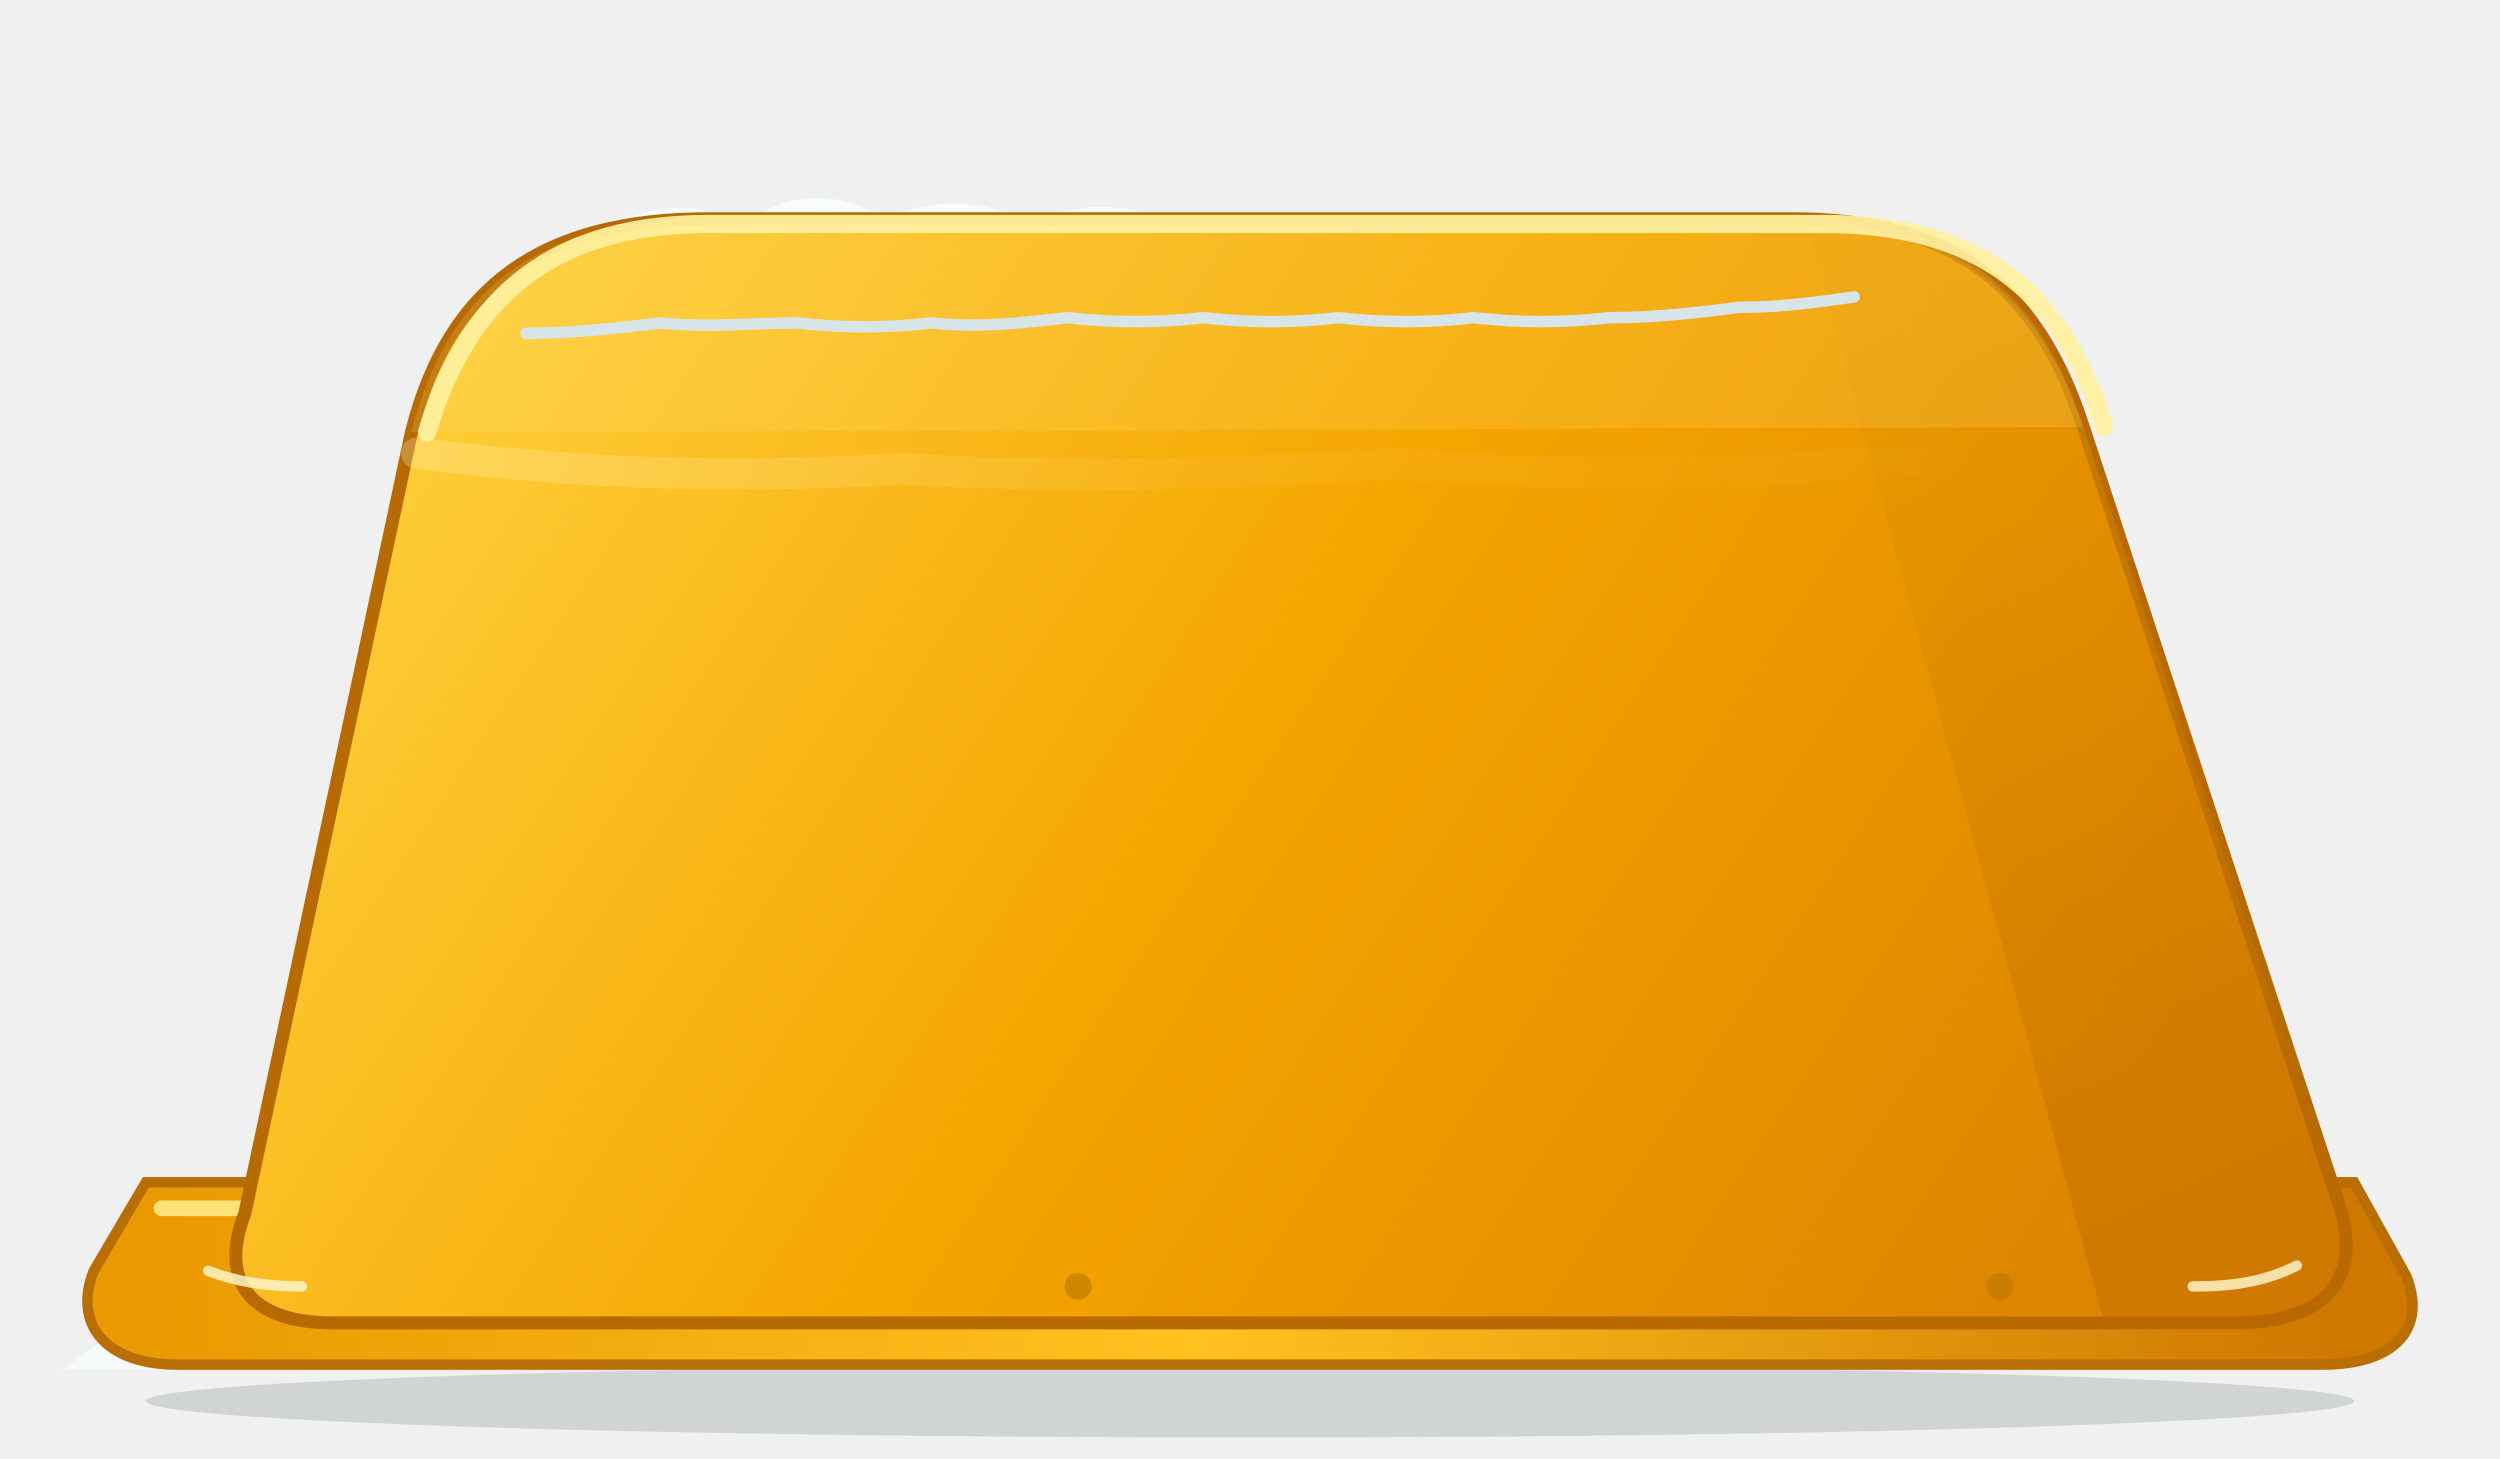
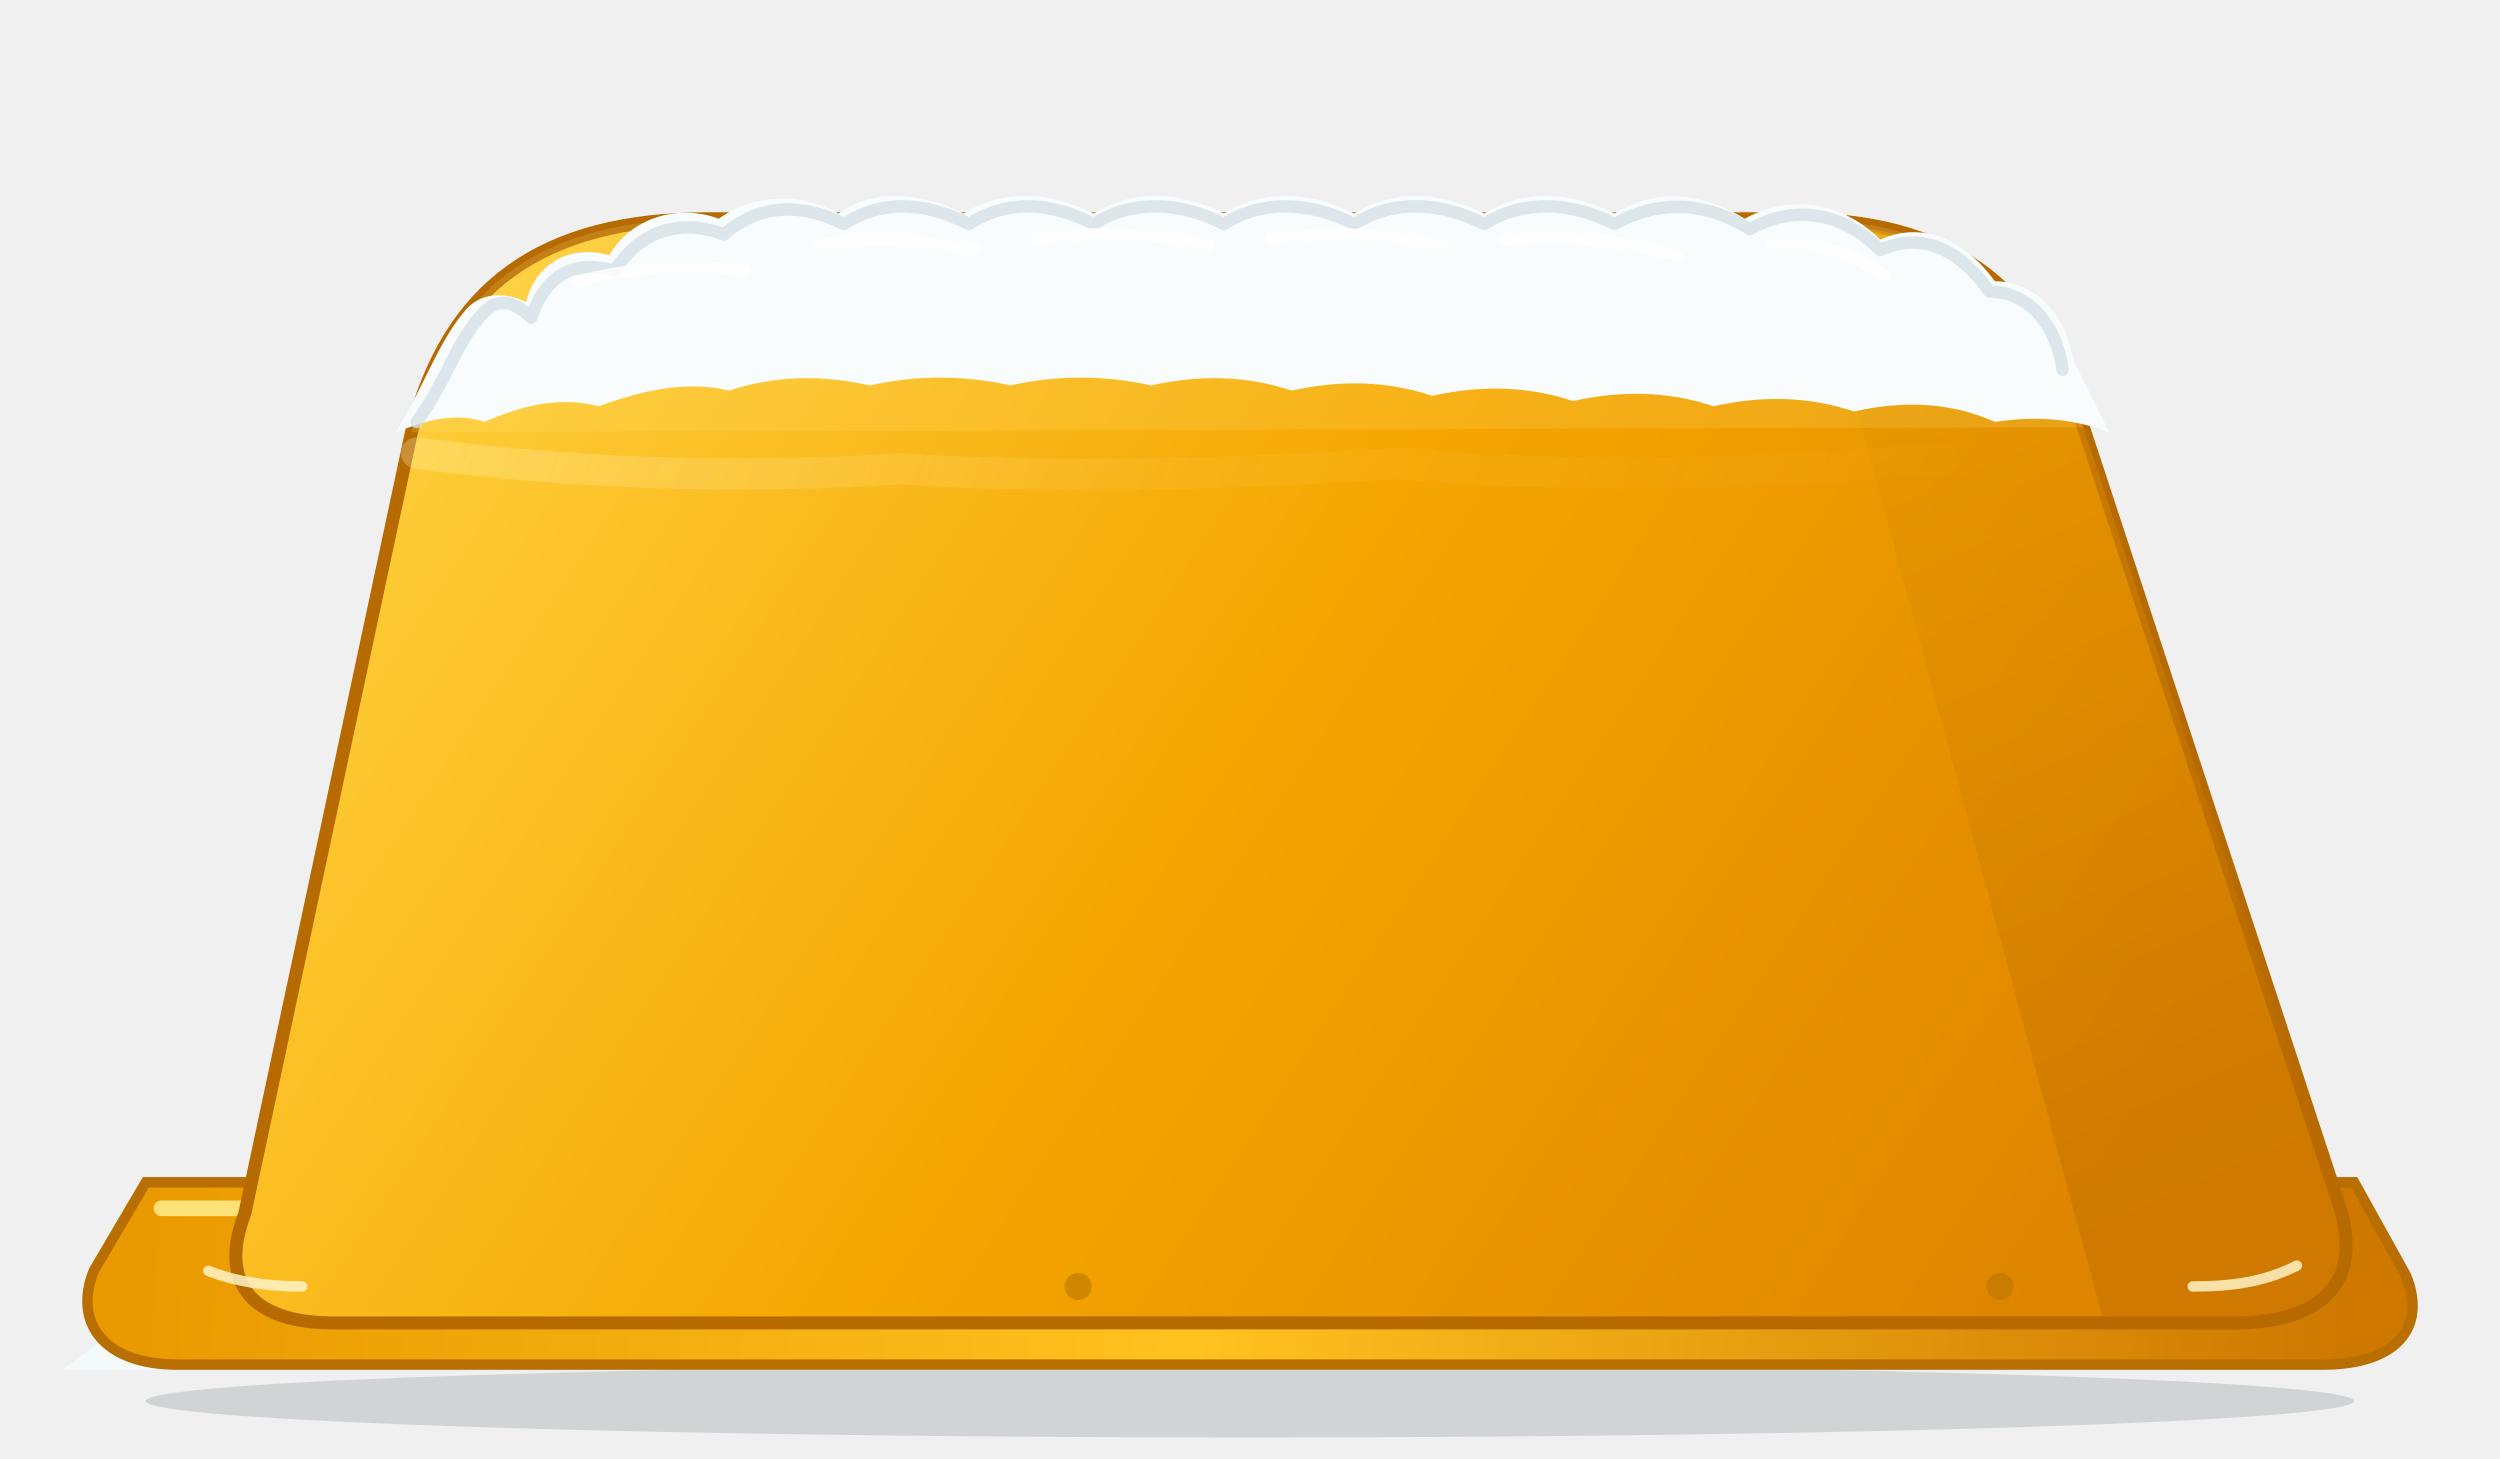
<svg xmlns="http://www.w3.org/2000/svg" viewBox="0 0 480 280" fill="none" shape-rendering="geometricPrecision">
  <defs>
    <linearGradient id="shell" x1="74" y1="47" x2="388" y2="253" gradientUnits="userSpaceOnUse">
      <stop stop-color="#FFD23F" />
      <stop offset=".5" stop-color="#F5A600" />
      <stop offset="1" stop-color="#DE8500" />
    </linearGradient>
    <linearGradient id="shell-side" x1="351" y1="63" x2="424" y2="228" gradientUnits="userSpaceOnUse">
      <stop stop-color="#E69A00" />
      <stop offset="1" stop-color="#BC6900" />
    </linearGradient>
    <linearGradient id="base" x1="28" y1="233" x2="450" y2="253" gradientUnits="userSpaceOnUse">
      <stop stop-color="#E99A00" />
      <stop offset=".48" stop-color="#FFC21F" />
      <stop offset="1" stop-color="#CE7800" />
    </linearGradient>
    <linearGradient id="gloss" x1="78" y1="70" x2="386" y2="167" gradientUnits="userSpaceOnUse">
      <stop stop-color="#FFF7C4" stop-opacity=".35" />
      <stop offset=".45" stop-color="#FFF5C0" stop-opacity=".08" />
      <stop offset="1" stop-color="#FFF" stop-opacity="0" />
    </linearGradient>
  </defs>
  <ellipse cx="240" cy="269" rx="212" ry="7" fill="#56666A" opacity=".2" />
  <path d="M20 257c18-5 31-4 47-1 19-4 35-3 53 0 20-4 39-4 59 0 20-3 39-3 59 0 18-4 38-3 57 0 18-3 34-3 51 0 19-4 38-3 57 1l16 6H12l8-6Z" fill="#F4F9FA" />
  <path d="M28 227h424l10 18c4 10-2 17-16 17H34c-14 0-20-8-16-18l10-17Z" fill="url(#base)" stroke="#B86E00" stroke-width="2" />
  <path d="M31 232h418" stroke="#FFE17A" stroke-width="3" stroke-linecap="round" />
-   <path d="M92 64c7-8 16-20 31-23 7-2 14-1 20 2 9-7 19-6 27-1 9-4 19-4 28 1 10-5 20-4 28 1 10-4 20-3 29 1 10-4 20-3 29 2 10-4 20-3 28 2 10-3 20-2 29 3 10-2 21 0 29 5 9 2 16 5 22 12-8-2-15-3-22-1-8-2-16-1-24 1-9-1-17-1-25 1-9-1-17 0-25 1-9-1-17 0-25 1-9-1-17 0-26 1-9-1-17 0-26 1-9-1-17 0-26 1-9-1-17 0-26 0-9 0-17 0-25 1-9-1-17 0-25 1-7 0-13 0-20 1-4 0-7-1-10-2Z" fill="#F8FCFD" />
  <path d="M47 233 79 83c7-28 25-41 57-41h208c30 0 47 12 56 40l49 149c5 15-3 23-20 23H64c-16 0-22-8-17-21Z" fill="url(#shell)" stroke="#B66A00" stroke-width="2.5" stroke-linejoin="round" />
  <path d="M350 43c25 1 41 13 50 39l49 149c4 13-2 22-18 23h-27l-56-207 2-4Z" fill="url(#shell-side)" opacity=".44" />
  <path d="M79 83c7-28 25-41 57-41h208c30 0 47 12 56 40L79 83Z" fill="#FFE17A" opacity=".18" />
-   <path d="M82 83c8-27 25-40 54-40h214c29 0 46 12 54 39" stroke="#FFF1A0" stroke-width="3.5" stroke-linecap="round" opacity=".92" />
  <path d="M80 87c31 4 61 5 93 3 31 2 64 1 95-1 35 3 70 2 105-1" stroke="url(#gloss)" stroke-width="6" stroke-linecap="round" opacity=".8" />
-   <path d="M101 64c9 0 17-1 26-2 9 1 17 0 26 0 9 1 17 1 26 0 9 1 17 0 26-1 9 1 17 1 26 0 9 1 17 1 26 0 9 1 17 1 26 0 9 1 17 1 26 0 9 0 17-1 25-2 8 0 15-1 22-2" stroke="#D7E5E8" stroke-width="2.2" stroke-linecap="round" />
+   <path d="M76 83     C81 75 84 66 89 60 C92 56 97 56 101 58 C103 50 110 47 117 49     C121 42 130 39 138 42 C145 37 154 37 161 41 C168 36 177 37 185 41     C193 36 202 37 210 41 C218 36 227 37 235 41 C243 36 252 37 260 41     C268 36 277 37 285 41 C293 36 302 37 310 41 C318 36 327 37 335 42     C344 37 354 39 361 46 C370 42 378 47 383 54 C391 54 397 61 398 69 L405 83     C397 80 390 80 383 81 C374 77 365 77 356 79 C347 76 338 76 329 78     C320 75 311 75 302 77 C293 74 284 74 275 76 C266 73 257 73 248 75     C239 72 230 72 221 74 C212 72 203 72 194 74 C185 72 176 72 167 74     C158 72 149 72 140 75 C132 73 123 75 115 78 C107 76 100 78 93 81     C87 79 81 81 76 83 Z" fill="#F8FCFD" />
+   <path d="M80 81 C86 73 88 64 94 59 C97 57 100 59 102 61 C105 52 111 50 118 52 C123 44 131 42 139 45 C146 39 154 39 162 43 C170 38 178 39 186 43 C194 38 202 39 210 43 C218 38 227 39 235 43 C243 38 252 39 260 43 C268 38 277 39 285 43 C293 38 302 39 310 43 C319 38 328 39 336 44 C345 39 354 41 361 48 C370 44 377 49 382 56 C390 56 395 63 396 71" fill="none" stroke="#D6E2E5" stroke-width="2.4" stroke-linecap="round" stroke-linejoin="round" opacity=".78" />
+   <path d="M111 54 C122 51 132 51 143 52 M157 47 C168 45 177 46 187 48 M199 46 C211 44 221 45 232 47 M244 46 C256 44 266 45 277 47 M289 46 C301 45 311 46 322 49 M340 47 C349 46 356 49 362 53" stroke="#FFF" stroke-width="2.2" stroke-linecap="round" opacity=".82" />
  <path d="M40 244c5 2 11 3 18 3m363 0c8 0 14-1 20-4" stroke="#FFF3C6" stroke-width="2" stroke-linecap="round" opacity=".85" />
  <circle cx="207" cy="247" r="2.6" fill="#BB7600" opacity=".6" />
  <circle cx="384" cy="247" r="2.6" fill="#BB7600" opacity=".6" />
</svg>
